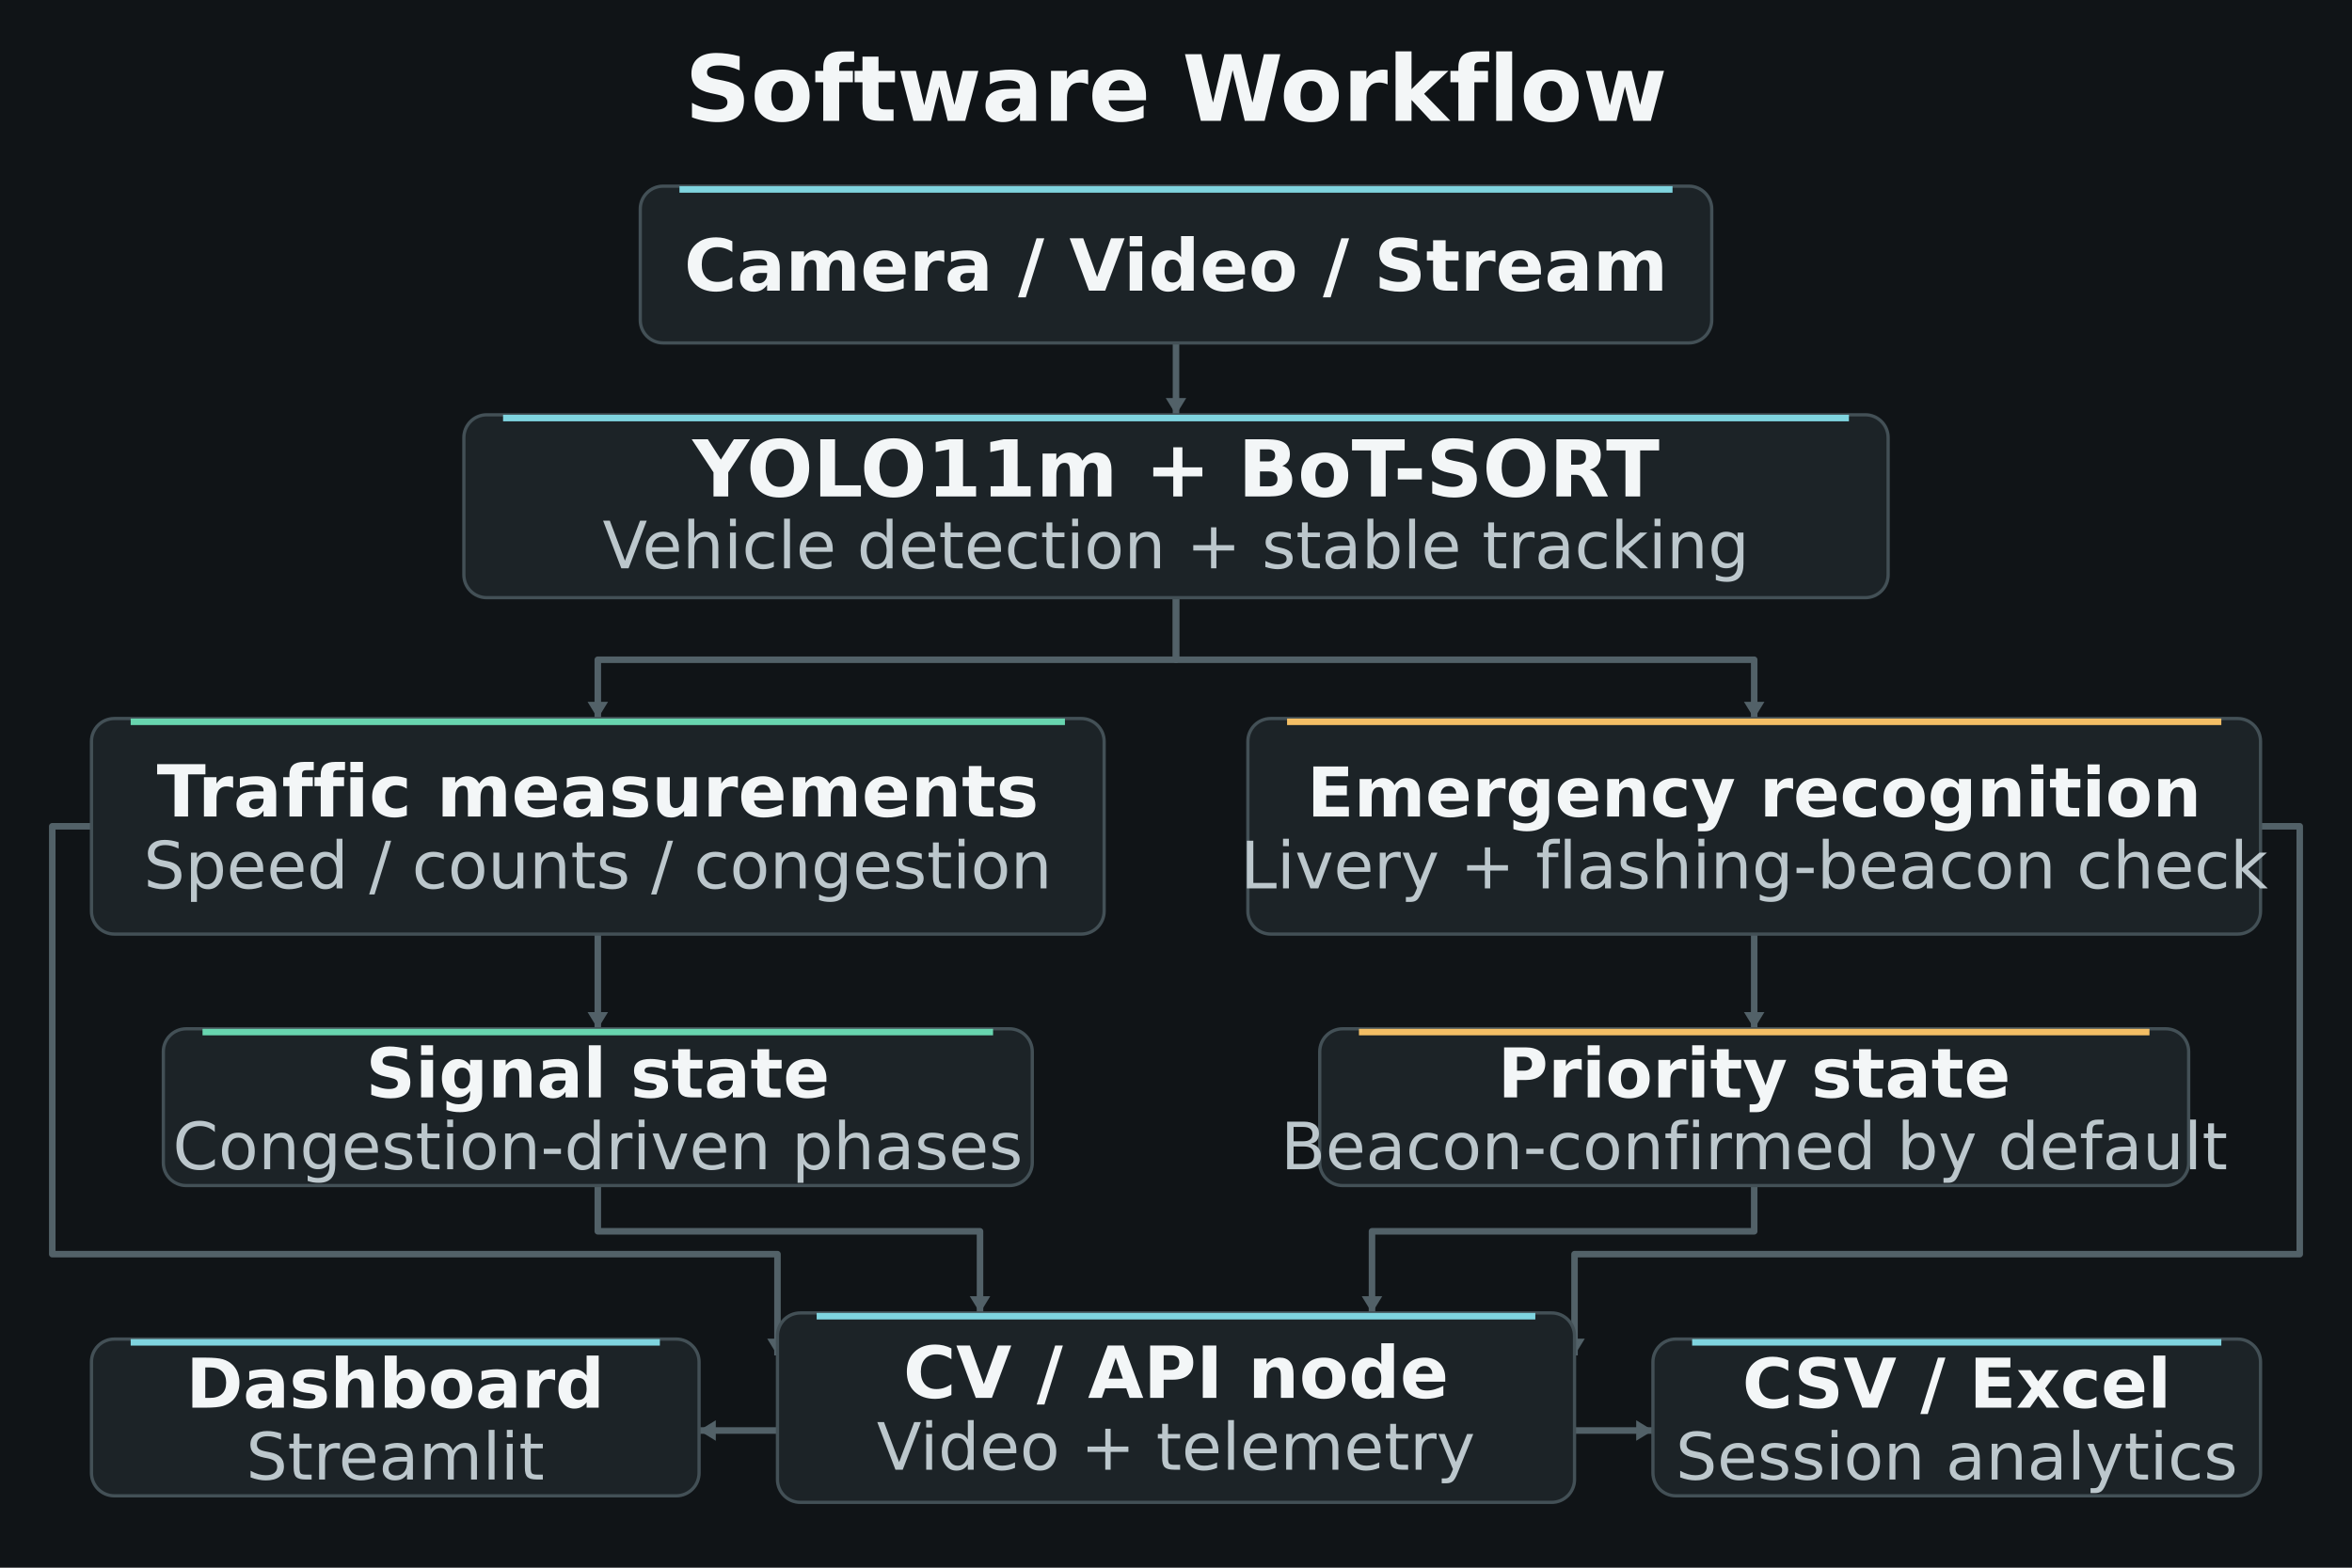
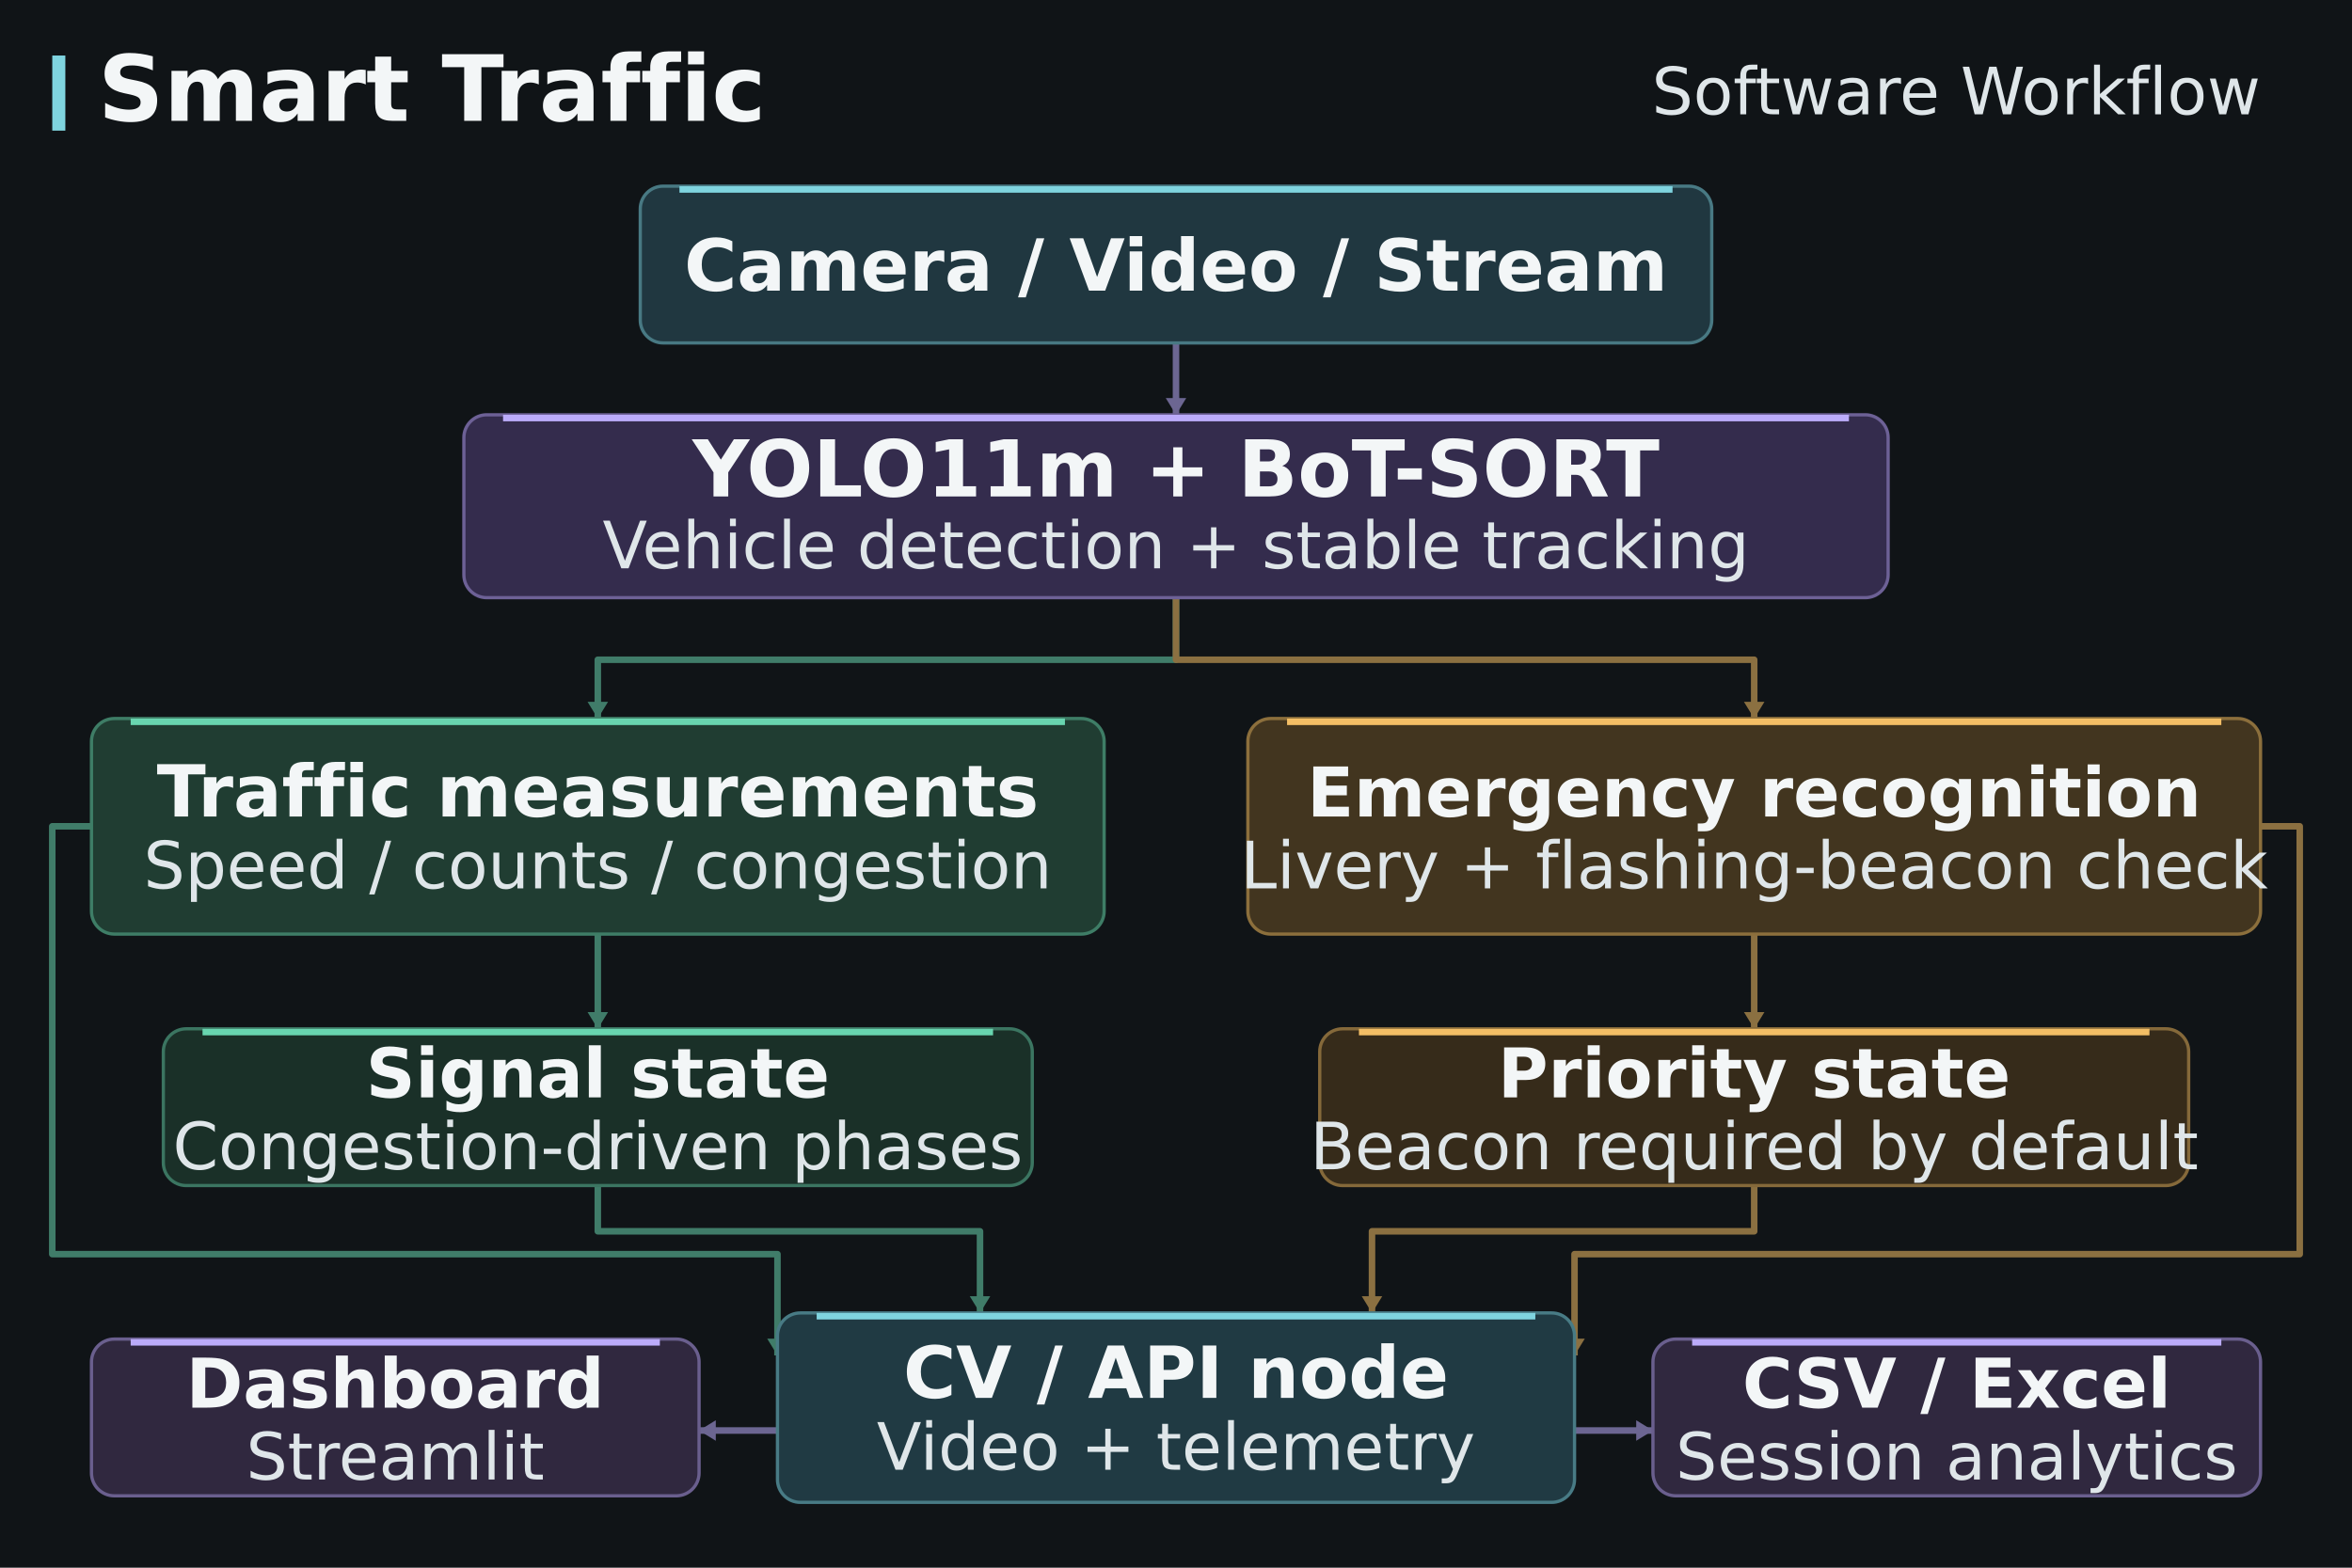
<svg xmlns="http://www.w3.org/2000/svg" width="720" height="480" viewBox="0 0 720 480" role="img" aria-labelledby="title desc">
  <rect width="720" height="480" fill="#101417" />
  <g font-family="Segoe UI, DejaVu Sans, Arial, sans-serif" text-anchor="middle">
-     <text x="360" y="37" font-size="28" font-weight="700" fill="#F3F6F7">Software Workflow</text>
-     <polyline points="360,105 360,127" fill="none" stroke="#526168" stroke-width="2" stroke-linejoin="round" />
-     <polygon points="360.00,127.00 356.86,121.88 363.14,121.88" fill="#526168" />
-     <polyline points="360,183 360,202 183,202 183,220" fill="none" stroke="#526168" stroke-width="2" stroke-linejoin="round" />
-     <polygon points="183.00,220.00 179.86,214.88 186.14,214.88" fill="#526168" />
-     <polyline points="360,183 360,202 537,202 537,220" fill="none" stroke="#526168" stroke-width="2" stroke-linejoin="round" />
-     <polygon points="537.00,220.00 533.86,214.88 540.14,214.88" fill="#526168" />
-     <polyline points="183,286 183,315" fill="none" stroke="#526168" stroke-width="2" stroke-linejoin="round" />
-     <polygon points="183.00,315.00 179.86,309.88 186.14,309.88" fill="#526168" />
-     <polyline points="537,286 537,315" fill="none" stroke="#526168" stroke-width="2" stroke-linejoin="round" />
-     <polygon points="537.00,315.00 533.86,309.88 540.14,309.88" fill="#526168" />
-     <polyline points="28,253 16,253 16,384 238,384 238,415" fill="none" stroke="#526168" stroke-width="2" stroke-linejoin="round" />
-     <polygon points="238.00,415.00 234.86,409.88 241.14,409.88" fill="#526168" />
-     <polyline points="692,253 704,253 704,384 482,384 482,415" fill="none" stroke="#526168" stroke-width="2" stroke-linejoin="round" />
-     <polygon points="482.00,415.00 478.86,409.88 485.14,409.88" fill="#526168" />
-     <polyline points="183,363 183,377 300,377 300,402" fill="none" stroke="#526168" stroke-width="2" stroke-linejoin="round" />
-     <polygon points="300.00,402.00 296.86,396.88 303.14,396.88" fill="#526168" />
-     <polyline points="537,363 537,377 420,377 420,402" fill="none" stroke="#526168" stroke-width="2" stroke-linejoin="round" />
-     <polygon points="420.00,402.00 416.86,396.88 423.14,396.88" fill="#526168" />
-     <polyline points="238,438 214,438" fill="none" stroke="#526168" stroke-width="2" stroke-linejoin="round" />
-     <polygon points="214.00,438.00 219.12,434.86 219.12,441.14" fill="#526168" />
-     <polyline points="482,438 506,438" fill="none" stroke="#526168" stroke-width="2" stroke-linejoin="round" />
-     <polygon points="506.00,438.00 500.88,441.14 500.88,434.86" fill="#526168" />
-     <rect x="196" y="57" width="328" height="48" rx="7" fill="#1C2327" stroke="#435056" />
+     <path d="M18,17 V40" stroke="#7FD4DF" stroke-width="4" />
+     <text x="30" y="37" text-anchor="start" font-size="28" font-weight="700" fill="#F3F6F7">Smart Traffic</text>
+     <text x="692" y="35" text-anchor="end" font-size="20" fill="#DFE6E9">Software Workflow</text>
+     <polyline points="360,105 360,127" fill="none" stroke="#6C6692" stroke-width="2" stroke-linejoin="round" />
+     <polygon points="360.00,127.00 356.86,121.88 363.14,121.88" fill="#6C6692" />
+     <polyline points="360,183 360,202 183,202 183,220" fill="none" stroke="#407C69" stroke-width="2" stroke-linejoin="round" />
+     <polygon points="183.00,220.00 179.86,214.88 186.14,214.88" fill="#407C69" />
+     <polyline points="360,183 360,202 537,202 537,220" fill="none" stroke="#8B7041" stroke-width="2" stroke-linejoin="round" />
+     <polygon points="537.00,220.00 533.86,214.88 540.14,214.88" fill="#8B7041" />
+     <polyline points="183,286 183,315" fill="none" stroke="#407C69" stroke-width="2" stroke-linejoin="round" />
+     <polygon points="183.00,315.00 179.86,309.88 186.14,309.88" fill="#407C69" />
+     <polyline points="537,286 537,315" fill="none" stroke="#8B7041" stroke-width="2" stroke-linejoin="round" />
+     <polygon points="537.00,315.00 533.86,309.88 540.14,309.88" fill="#8B7041" />
+     <polyline points="28,253 16,253 16,384 238,384 238,415" fill="none" stroke="#407C69" stroke-width="2" stroke-linejoin="round" />
+     <polygon points="238.00,415.00 234.86,409.88 241.14,409.88" fill="#407C69" />
+     <polyline points="692,253 704,253 704,384 482,384 482,415" fill="none" stroke="#8B7041" stroke-width="2" stroke-linejoin="round" />
+     <polygon points="482.00,415.00 478.86,409.88 485.14,409.88" fill="#8B7041" />
+     <polyline points="183,363 183,377 300,377 300,402" fill="none" stroke="#407C69" stroke-width="2" stroke-linejoin="round" />
+     <polygon points="300.00,402.00 296.86,396.88 303.14,396.88" fill="#407C69" />
+     <polyline points="537,363 537,377 420,377 420,402" fill="none" stroke="#8B7041" stroke-width="2" stroke-linejoin="round" />
+     <polygon points="420.00,402.00 416.86,396.88 423.14,396.88" fill="#8B7041" />
+     <polyline points="238,438 214,438" fill="none" stroke="#6C6692" stroke-width="2" stroke-linejoin="round" />
+     <polygon points="214.00,438.00 219.12,434.86 219.12,441.14" fill="#6C6692" />
+     <polyline points="482,438 506,438" fill="none" stroke="#6C6692" stroke-width="2" stroke-linejoin="round" />
+     <polygon points="506.00,438.00 500.88,441.14 500.88,434.86" fill="#6C6692" />
+     <rect x="196" y="57" width="328" height="48" rx="7" fill="#203740" stroke="#487983" />
    <path d="M208,58 H512" stroke="#7FD4DF" stroke-width="2" />
    <text x="360.0" y="89.0" font-size="22" font-weight="700" fill="#F3F6F7">Camera / Video / Stream</text>
-     <rect x="142" y="127" width="436" height="56" rx="7" fill="#1C2327" stroke="#435056" />
-     <path d="M154,128 H566" stroke="#7FD4DF" stroke-width="2" />
+     <rect x="142" y="127" width="436" height="56" rx="7" fill="#342C4D" stroke="#6D6196" />
+     <path d="M154,128 H566" stroke="#BBABFA" stroke-width="2" />
    <text x="360.0" y="152.0" font-size="24" font-weight="700" fill="#F3F6F7">YOLO11m + BoT-SORT</text>
-     <text x="360.0" y="174.0" font-size="20" fill="#BCC7CC">Vehicle detection + stable tracking</text>
-     <rect x="28" y="220" width="310" height="66" rx="7" fill="#1C2327" stroke="#435056" />
+     <text x="360.0" y="174.0" font-size="20" fill="#DFE6E9">Vehicle detection + stable tracking</text>
+     <rect x="28" y="220" width="310" height="66" rx="7" fill="#203D32" stroke="#3E7D66" />
    <path d="M40,221 H326" stroke="#68D5AF" stroke-width="2" />
    <text x="183.0" y="250.0" font-size="22" font-weight="700" fill="#F3F6F7">Traffic measurements</text>
-     <text x="183.0" y="272.0" font-size="20" fill="#BCC7CC">Speed / counts / congestion</text>
-     <rect x="382" y="220" width="310" height="66" rx="7" fill="#1C2327" stroke="#435056" />
+     <text x="183.0" y="272.0" font-size="20" fill="#DFE6E9">Speed / counts / congestion</text>
+     <rect x="382" y="220" width="310" height="66" rx="7" fill="#42351F" stroke="#8C6F3C" />
    <path d="M394,221 H680" stroke="#F3BE65" stroke-width="2" />
    <text x="537.0" y="250.0" font-size="21" font-weight="700" fill="#F3F6F7">Emergency recognition</text>
-     <text x="537.0" y="272.0" font-size="20" fill="#BCC7CC">Livery + flashing-beacon check</text>
-     <rect x="50" y="315" width="266" height="48" rx="7" fill="#1C2327" stroke="#435056" />
+     <text x="537.0" y="272.0" font-size="20" fill="#DFE6E9">Livery + flashing-beacon check</text>
+     <rect x="50" y="315" width="266" height="48" rx="7" fill="#1A3028" stroke="#3B7561" />
    <path d="M62,316 H304" stroke="#68D5AF" stroke-width="2" />
    <text x="183.0" y="336.0" font-size="21" font-weight="700" fill="#F3F6F7">Signal state</text>
-     <text x="183.0" y="358.0" font-size="20" fill="#BCC7CC">Congestion-driven phases</text>
-     <rect x="404" y="315" width="266" height="48" rx="7" fill="#1C2327" stroke="#435056" />
+     <text x="183.0" y="358.0" font-size="20" fill="#DFE6E9">Congestion-driven phases</text>
+     <rect x="404" y="315" width="266" height="48" rx="7" fill="#362B1A" stroke="#85693A" />
    <path d="M416,316 H658" stroke="#F3BE65" stroke-width="2" />
    <text x="537.0" y="336.0" font-size="21" font-weight="700" fill="#F3F6F7">Priority state</text>
-     <text x="537.0" y="358.0" font-size="20" fill="#BCC7CC">Beacon-confirmed by default</text>
-     <rect x="238" y="402" width="244" height="58" rx="7" fill="#1C2327" stroke="#435056" />
+     <text x="537.0" y="358.0" font-size="20" fill="#DFE6E9">Beacon required by default</text>
+     <rect x="238" y="402" width="244" height="58" rx="7" fill="#203A43" stroke="#487B85" />
    <path d="M250,403 H470" stroke="#7FD4DF" stroke-width="2" />
    <text x="360.0" y="428.0" font-size="22" font-weight="700" fill="#F3F6F7">CV / API node</text>
-     <text x="360.0" y="450.0" font-size="20" fill="#BCC7CC">Video + telemetry</text>
-     <rect x="28" y="410" width="186" height="48" rx="7" fill="#1C2327" stroke="#435056" />
-     <path d="M40,411 H202" stroke="#7FD4DF" stroke-width="2" />
+     <text x="360.0" y="450.0" font-size="20" fill="#DFE6E9">Video + telemetry</text>
+     <rect x="28" y="410" width="186" height="48" rx="7" fill="#30283F" stroke="#6A5F8E" />
+     <path d="M40,411 H202" stroke="#BBABFA" stroke-width="2" />
    <text x="121.0" y="431.0" font-size="21" font-weight="700" fill="#F3F6F7">Dashboard</text>
-     <text x="121.0" y="453.0" font-size="20" fill="#BCC7CC">Streamlit</text>
-     <rect x="506" y="410" width="186" height="48" rx="7" fill="#1C2327" stroke="#435056" />
-     <path d="M518,411 H680" stroke="#7FD4DF" stroke-width="2" />
+     <text x="121.0" y="453.0" font-size="20" fill="#DFE6E9">Streamlit</text>
+     <rect x="506" y="410" width="186" height="48" rx="7" fill="#30283F" stroke="#6A5F8E" />
+     <path d="M518,411 H680" stroke="#BBABFA" stroke-width="2" />
    <text x="599.0" y="431.0" font-size="21" font-weight="700" fill="#F3F6F7">CSV / Excel</text>
-     <text x="599.0" y="453.0" font-size="20" fill="#BCC7CC">Session analytics</text>
+     <text x="599.0" y="453.0" font-size="20" fill="#DFE6E9">Session analytics</text>
  </g>
</svg>
